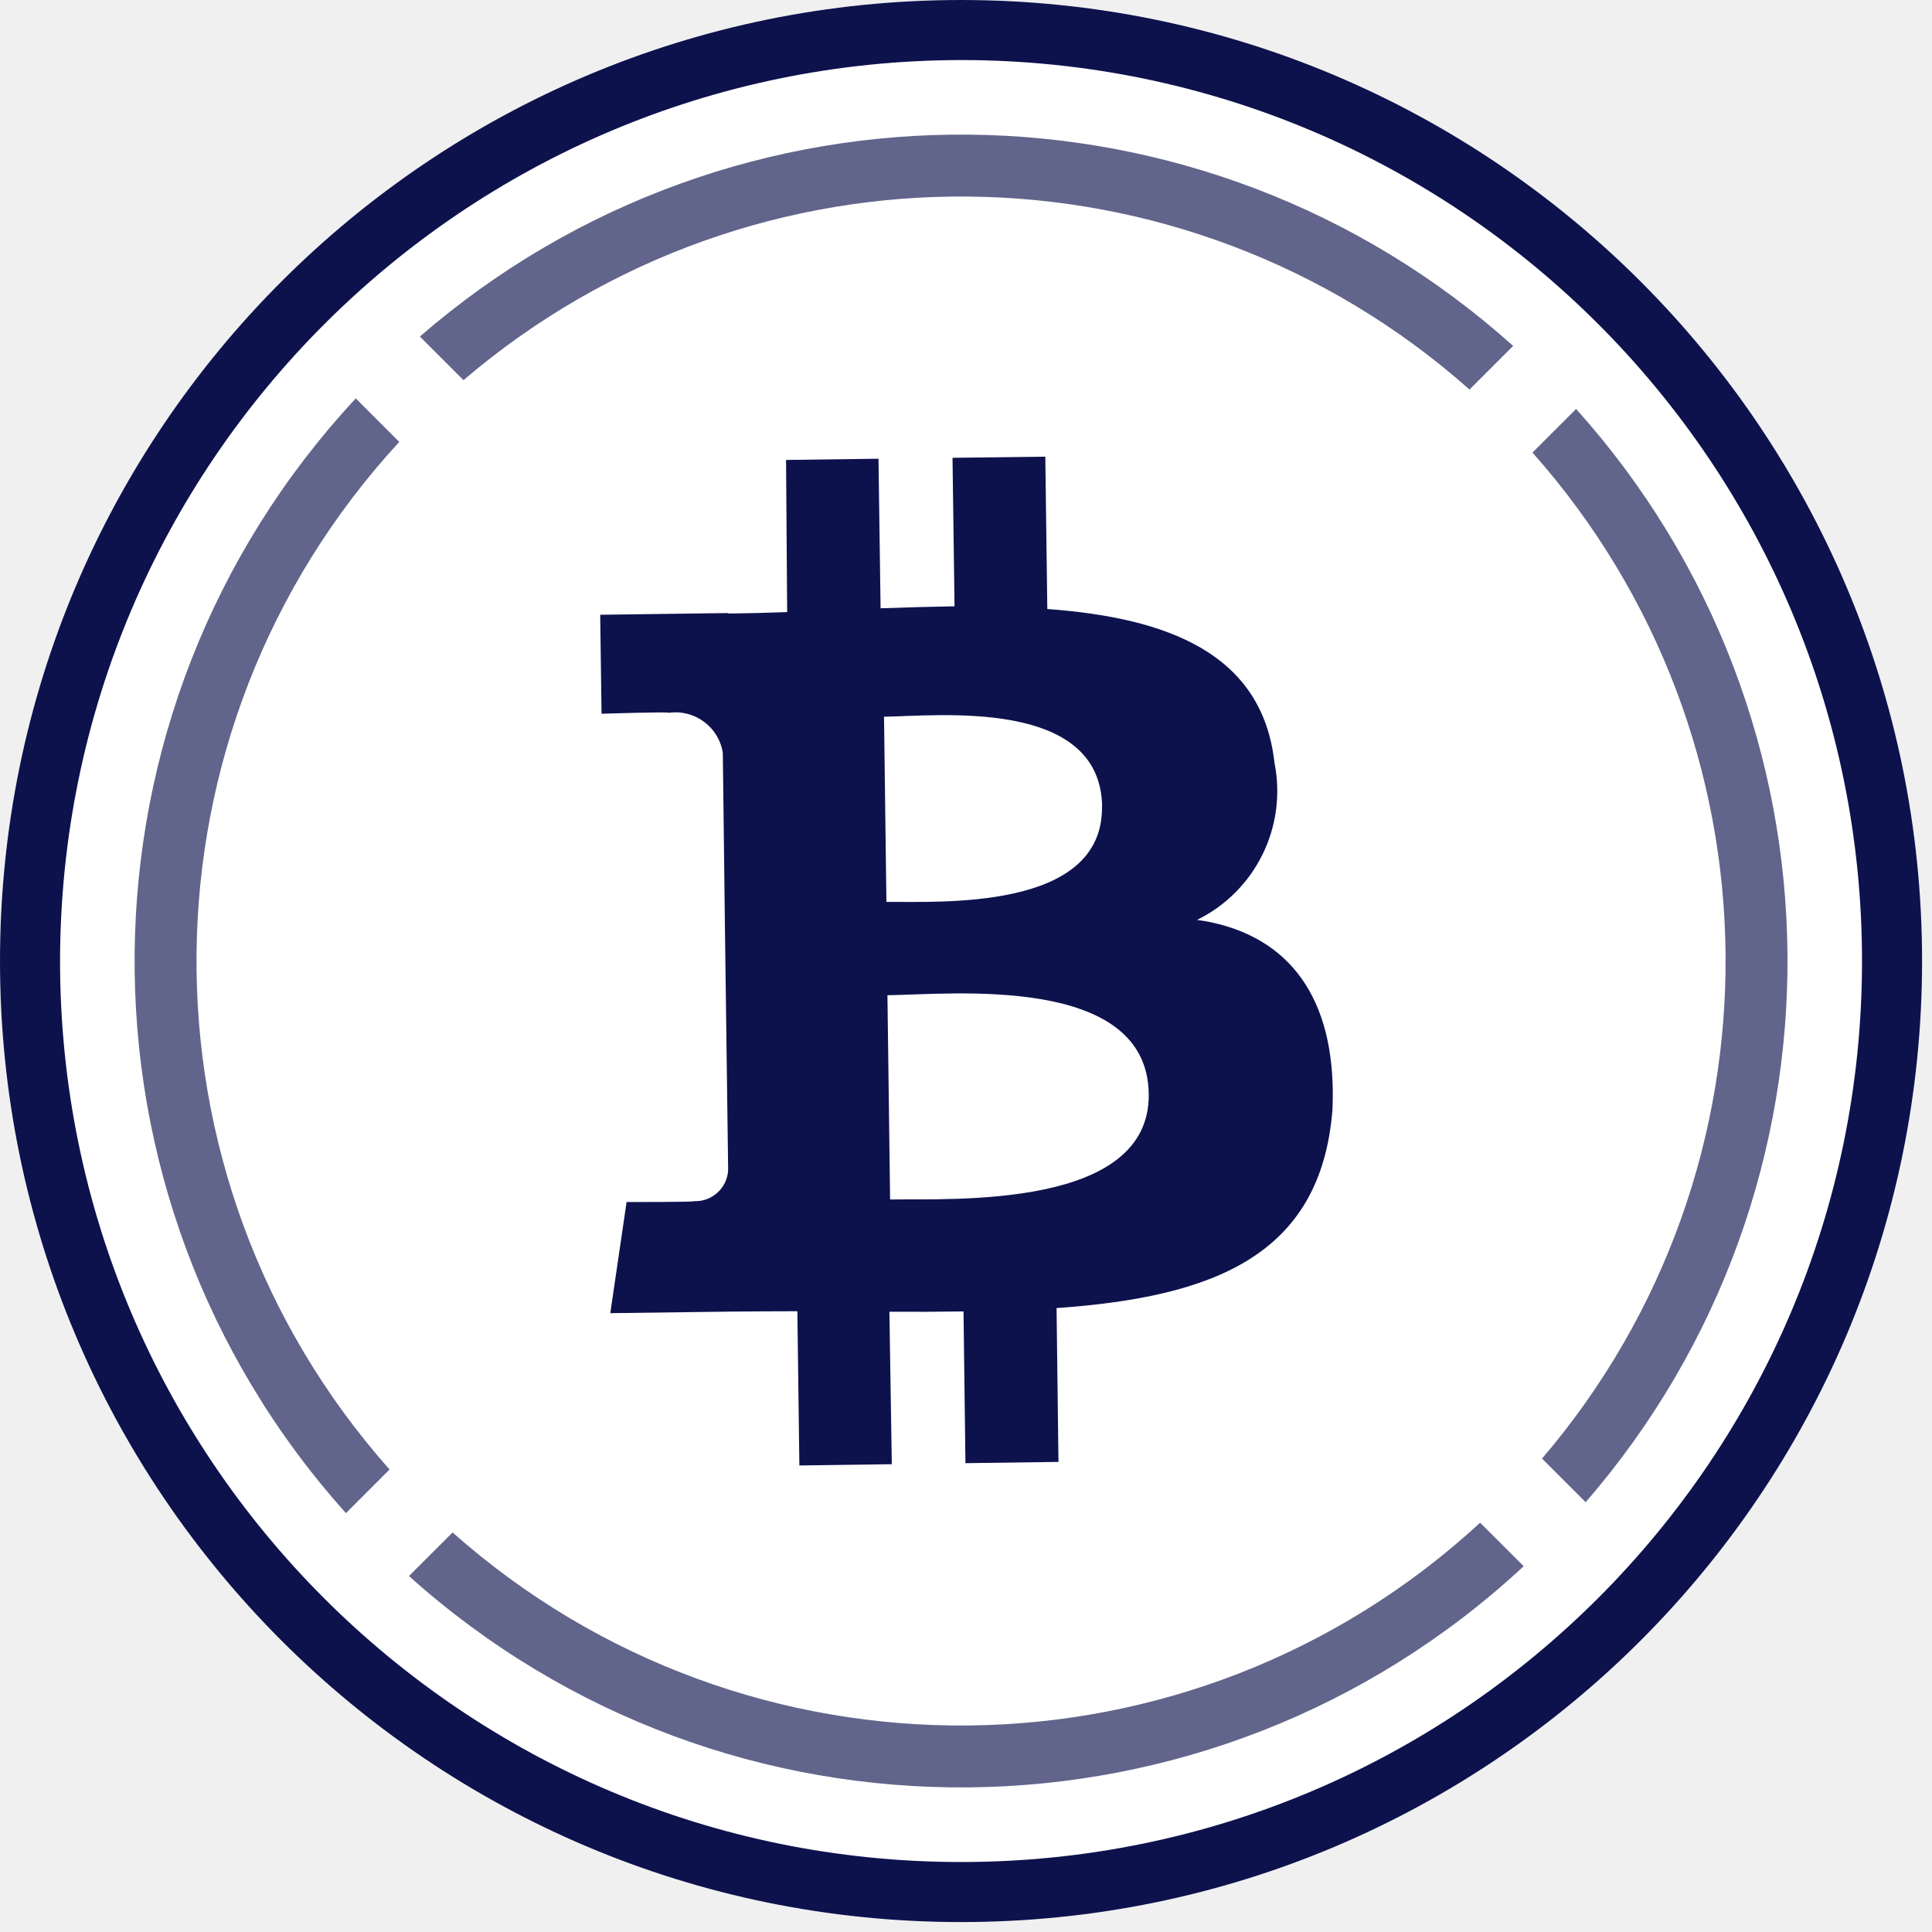
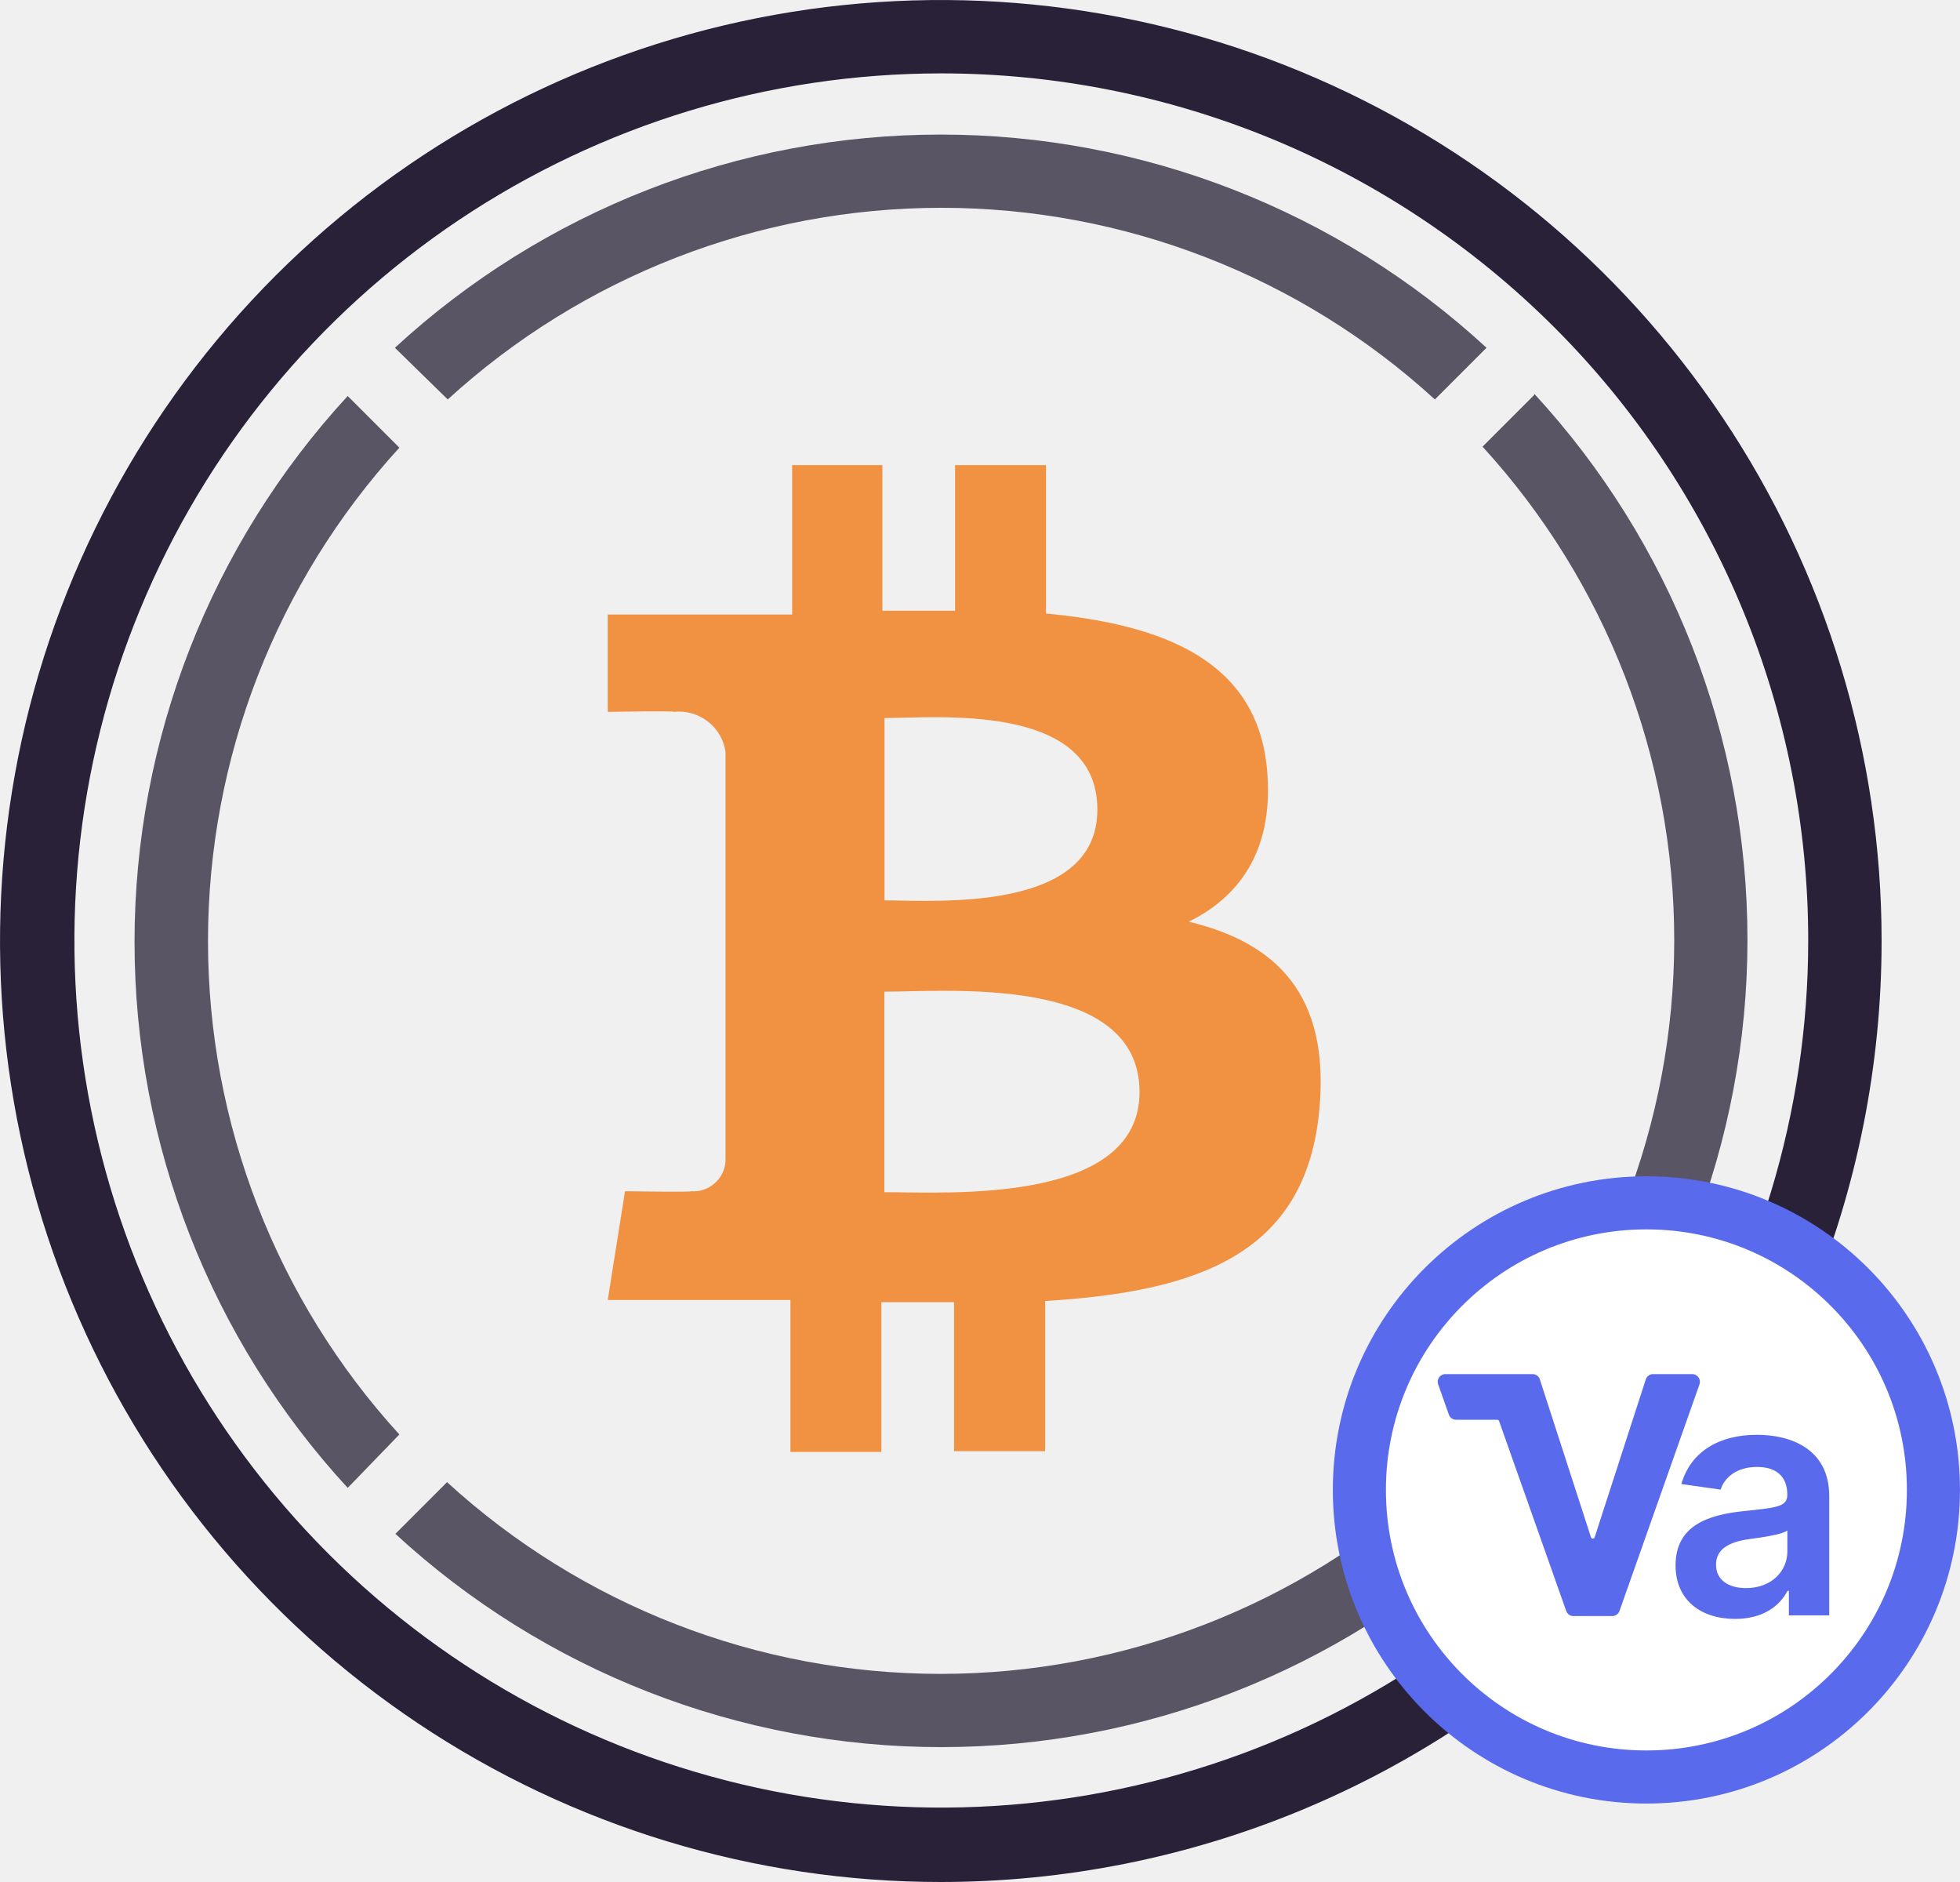
- <svg xmlns="http://www.w3.org/2000/svg" width="81" height="81">
-   <g data-name="Group 4684">
-     <g data-name="Group 4656">
-       <g data-name="Group 68">
-         <g data-name="Group 64">
-           <circle cx="40.292" cy="40.292" r="40.292" fill="#fff" data-name="Ellipse 58" />
-           <path fill="#0d124d" d="M40.291 2.518A37.774 37.774 0 112.518 40.291 37.817 37.817 0 0140.291 2.518m0-2.518a40.292 40.292 0 1040.293 40.291A40.291 40.291 0 0040.291 0z" data-name="Path 27" />
-         </g>
-         <g fill="#0d124d" data-name="Group 67" opacity=".65">
-           <g data-name="Group 65">
-             <path d="M63.44 14.503a34.653 34.653 0 00-45.837-.394l1.829 1.829a32.117 32.117 0 0142.178.394z" data-name="Path 28" />
-             <path d="M66.079 17.145l-1.829 1.829a32.114 32.114 0 01.4 42.178l1.829 1.829a34.651 34.651 0 00-.4-45.836z" data-name="Path 29" />
-           </g>
-           <g data-name="Group 66">
-             <path d="M16.333 61.61a32.115 32.115 0 01.407-43.083l-1.824-1.824a34.652 34.652 0 00-.412 46.736z" data-name="Path 30" />
-             <path d="M62.055 63.84a32.109 32.109 0 01-43.08.409l-1.829 1.827a34.647 34.647 0 0046.736-.412z" data-name="Path 31" />
-           </g>
-         </g>
-       </g>
-       <path fill="#0d124d" d="M55.863 46.532c.193-4.3-1.5-7.094-5.079-7.863-.2-.043-.4-.076-.6-.1a6.019 6.019 0 003.25-6.58c-.506-4.606-4.5-6.088-9.525-6.456l-.084-6.387-3.89.048.084 6.225c-1.019.018-2.06.046-3.1.084l-.088-6.271-3.875.051.046 6.38c-.844.028-1.669.053-2.48.058l.005-.018-5.363.071.056 4.149s2.874-.089 2.823-.038a2.007 2.007 0 012.261 1.677l.089 7.3.135 10.191a1.375 1.375 0 01-1.435 1.306c.051.043-2.823.036-2.823.036l-.683 4.66 5.066-.066c.943-.013 1.867-.01 2.777-.015l.084 6.466 3.875-.053-.1-6.392q1.555.011 3.107-.013l.081 6.362 3.9-.053-.08-6.449c6.528-.46 11.081-2.167 11.566-8.31zm-18.7-8.72l-.1-7.764c2.2-.023 9.08-.813 9.144 3.77l-.005-.005c.055 4.395-6.848 3.976-9.041 4.001zm.155 12.475l-.112-8.562c2.637-.028 10.889-.907 10.956 4.139.064 4.827-8.209 4.387-10.846 4.425z" data-name="Path 32" />
-     </g>
+ <svg xmlns="http://www.w3.org/2000/svg" width="25" height="24" viewBox="0 0 25 24" fill="none">
+   <g clip-path="url(#clip0_2115:162955)">
+     <path d="M19.569 5.037L18.91 5.696C20.483 7.415 21.355 9.661 21.355 11.991C21.355 14.321 20.483 16.567 18.91 18.287L19.569 18.946C21.318 17.049 22.289 14.563 22.289 11.984C22.289 9.404 21.318 6.918 19.569 5.021V5.037Z" fill="#5A5564" />
+     <path d="M5.711 5.094C7.431 3.522 9.677 2.65 12.007 2.65C14.337 2.65 16.583 3.522 18.302 5.094L18.961 4.435C17.064 2.687 14.579 1.716 11.999 1.716C9.419 1.716 6.934 2.687 5.037 4.435L5.711 5.094Z" fill="#5A5564" />
+     <path d="M5.094 18.293C3.524 16.574 2.653 14.329 2.653 12.001C2.653 9.672 3.524 7.428 5.094 5.709L4.435 5.05C2.687 6.947 1.716 9.432 1.716 12.012C1.716 14.592 2.687 17.077 4.435 18.974L5.094 18.293Z" fill="#5A5564" />
+     <path d="M18.293 18.901C16.573 20.474 14.328 21.346 11.997 21.346C9.667 21.346 7.422 20.474 5.702 18.901L5.043 19.56C6.94 21.309 9.425 22.28 12.005 22.28C14.585 22.28 17.07 21.309 18.967 19.56L18.293 18.901Z" fill="#5A5564" />
+     <path d="M16.16 9.801C16.029 8.426 14.843 7.965 13.342 7.824V5.931H12.182V7.789C11.877 7.789 11.565 7.789 11.255 7.789V5.931H10.104V7.837H7.752V9.078C7.752 9.078 8.609 9.063 8.595 9.078C8.75 9.061 8.905 9.105 9.028 9.2C9.151 9.295 9.232 9.434 9.254 9.588V14.807C9.251 14.861 9.237 14.914 9.213 14.963C9.189 15.012 9.155 15.055 9.114 15.091C9.073 15.127 9.026 15.154 8.975 15.171C8.923 15.189 8.869 15.196 8.815 15.191C8.83 15.205 7.972 15.191 7.972 15.191L7.752 16.578H10.082V18.515H11.242V16.606H12.169V18.506H13.331V16.591C15.291 16.472 16.657 15.989 16.828 14.155C16.967 12.679 16.273 12.02 15.163 11.754C15.838 11.422 16.255 10.807 16.16 9.801ZM14.535 13.926C14.535 15.367 12.066 15.203 11.28 15.203V12.646C12.066 12.648 14.535 12.422 14.535 13.926ZM13.997 10.324C13.997 11.642 11.937 11.482 11.282 11.482V9.157C11.937 9.157 13.997 8.951 13.997 10.324Z" fill="#F09242" />
+     <path d="M11.998 24C9.625 24 7.305 23.296 5.332 21.977C3.359 20.658 1.821 18.784 0.913 16.591C0.005 14.399 -0.232 11.986 0.231 9.658C0.694 7.331 1.837 5.193 3.515 3.515C5.193 1.837 7.331 0.694 9.658 0.231C11.986 -0.232 14.399 0.005 16.591 0.913C18.784 1.821 20.658 3.359 21.977 5.332C23.296 7.305 24 9.625 24 11.998C24 13.574 23.69 15.135 23.087 16.591C22.484 18.047 21.6 19.371 20.485 20.485C19.371 21.6 18.047 22.484 16.591 23.087C15.135 23.69 13.574 24 11.998 24V24ZM11.998 0.936C9.811 0.937 7.675 1.587 5.857 2.803C4.04 4.019 2.624 5.746 1.789 7.767C0.953 9.787 0.735 12.01 1.162 14.154C1.589 16.299 2.643 18.268 4.189 19.814C5.736 21.36 7.705 22.412 9.85 22.839C11.994 23.265 14.217 23.046 16.237 22.21C18.257 21.373 19.984 19.957 21.199 18.139C22.414 16.321 23.063 14.184 23.064 11.998C23.065 10.545 22.779 9.105 22.223 7.763C21.667 6.42 20.852 5.2 19.824 4.173C18.796 3.146 17.576 2.331 16.233 1.775C14.89 1.22 13.451 0.935 11.998 0.936V0.936Z" fill="#282138" />
  </g>
+   <circle cx="21" cy="19" r="3.661" fill="white" stroke="#596AEC" stroke-width="0.677" />
+   <path d="M21.086 17.523C21.043 17.523 21.005 17.55 20.992 17.591L20.34 19.604C20.333 19.627 20.3 19.627 20.293 19.604L19.641 17.591C19.628 17.55 19.59 17.523 19.547 17.523H18.437C18.369 17.523 18.321 17.59 18.344 17.654L18.48 18.039C18.493 18.079 18.531 18.105 18.573 18.105H19.098C19.108 18.105 19.118 18.112 19.121 18.122L19.977 20.543C19.991 20.583 20.028 20.609 20.07 20.609H20.563C20.605 20.609 20.643 20.583 20.657 20.543L21.677 17.654C21.7 17.59 21.652 17.523 21.584 17.523H21.086Z" fill="#596AEC" />
+   <path d="M22.132 20.645C22.489 20.645 22.702 20.478 22.8 20.287H22.817V20.6H23.332V19.078C23.332 18.478 22.843 18.297 22.409 18.297C21.931 18.297 21.564 18.51 21.446 18.925L21.946 18.996C21.999 18.84 22.15 18.707 22.412 18.707C22.661 18.707 22.797 18.834 22.797 19.058V19.067C22.797 19.221 22.635 19.228 22.234 19.271C21.794 19.318 21.372 19.45 21.372 19.962C21.372 20.409 21.699 20.645 22.132 20.645ZM22.271 20.252C22.048 20.252 21.888 20.15 21.888 19.953C21.888 19.747 22.067 19.662 22.307 19.628C22.448 19.608 22.729 19.573 22.798 19.517V19.784C22.798 20.037 22.594 20.252 22.271 20.252Z" fill="#596AEC" />
+   <defs>
+     <clipPath id="clip0_2115:162955">
+       <rect width="24" height="24" fill="white" />
+     </clipPath>
+   </defs>
</svg>
